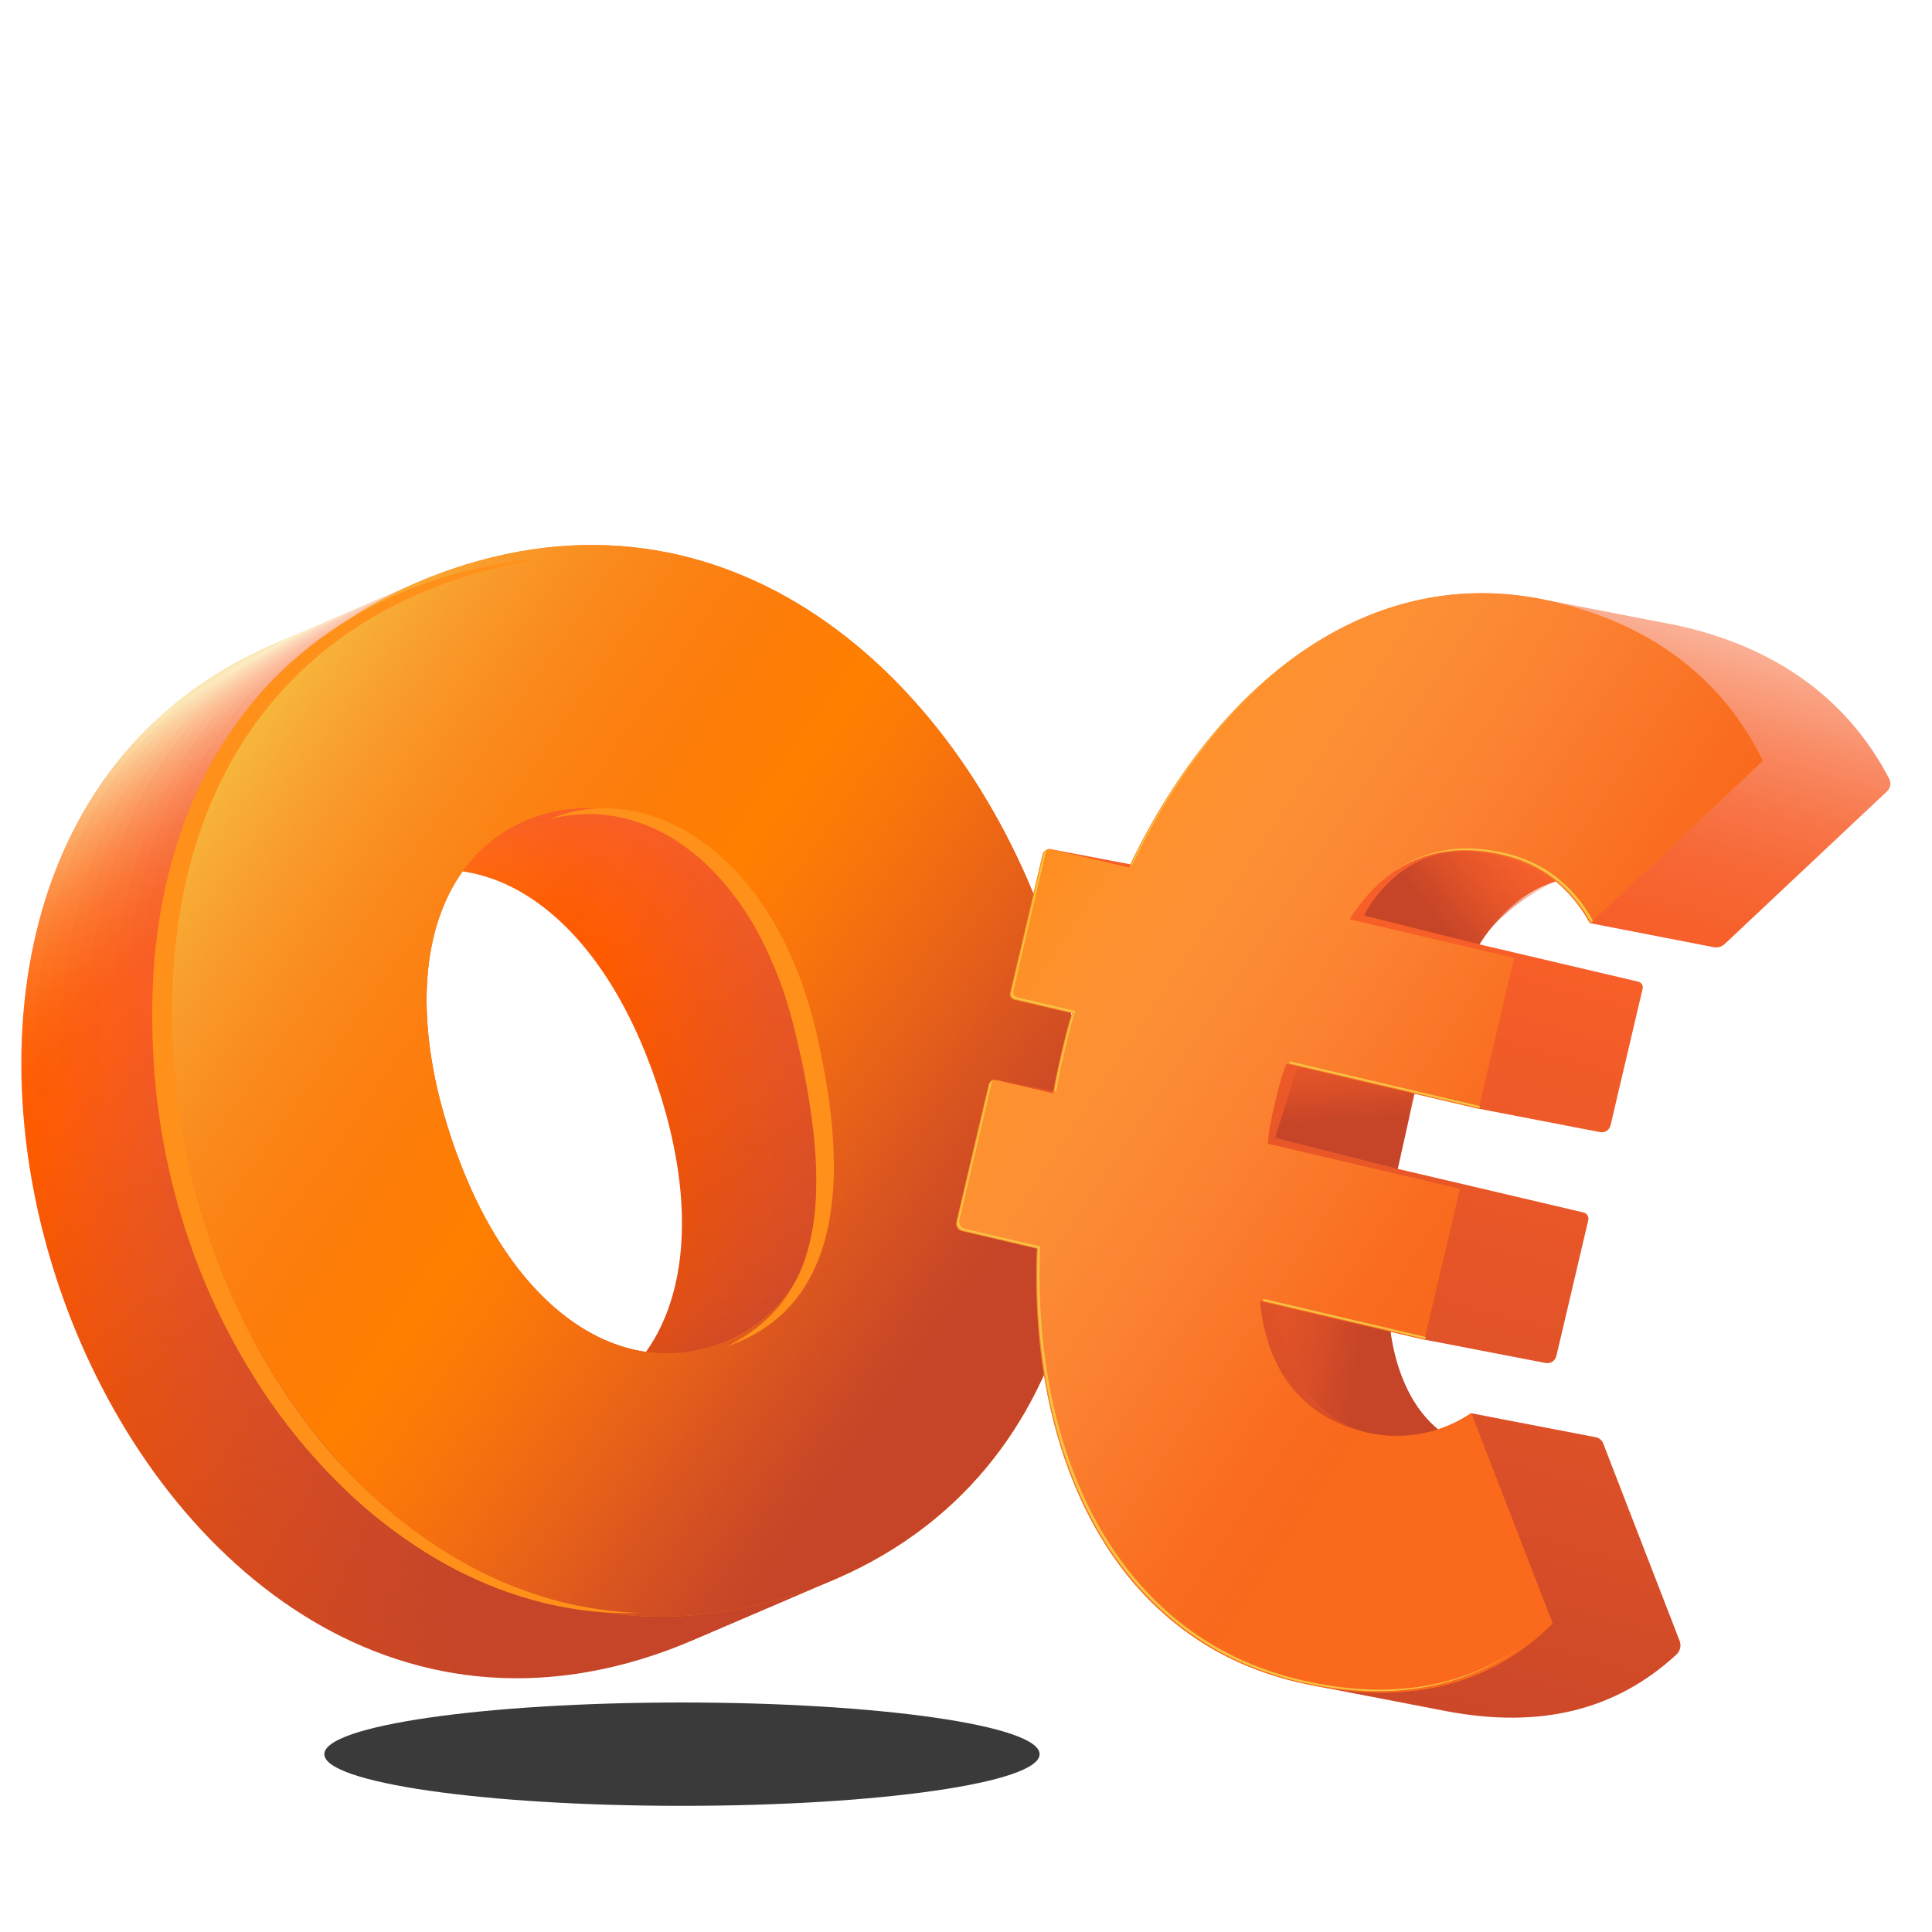
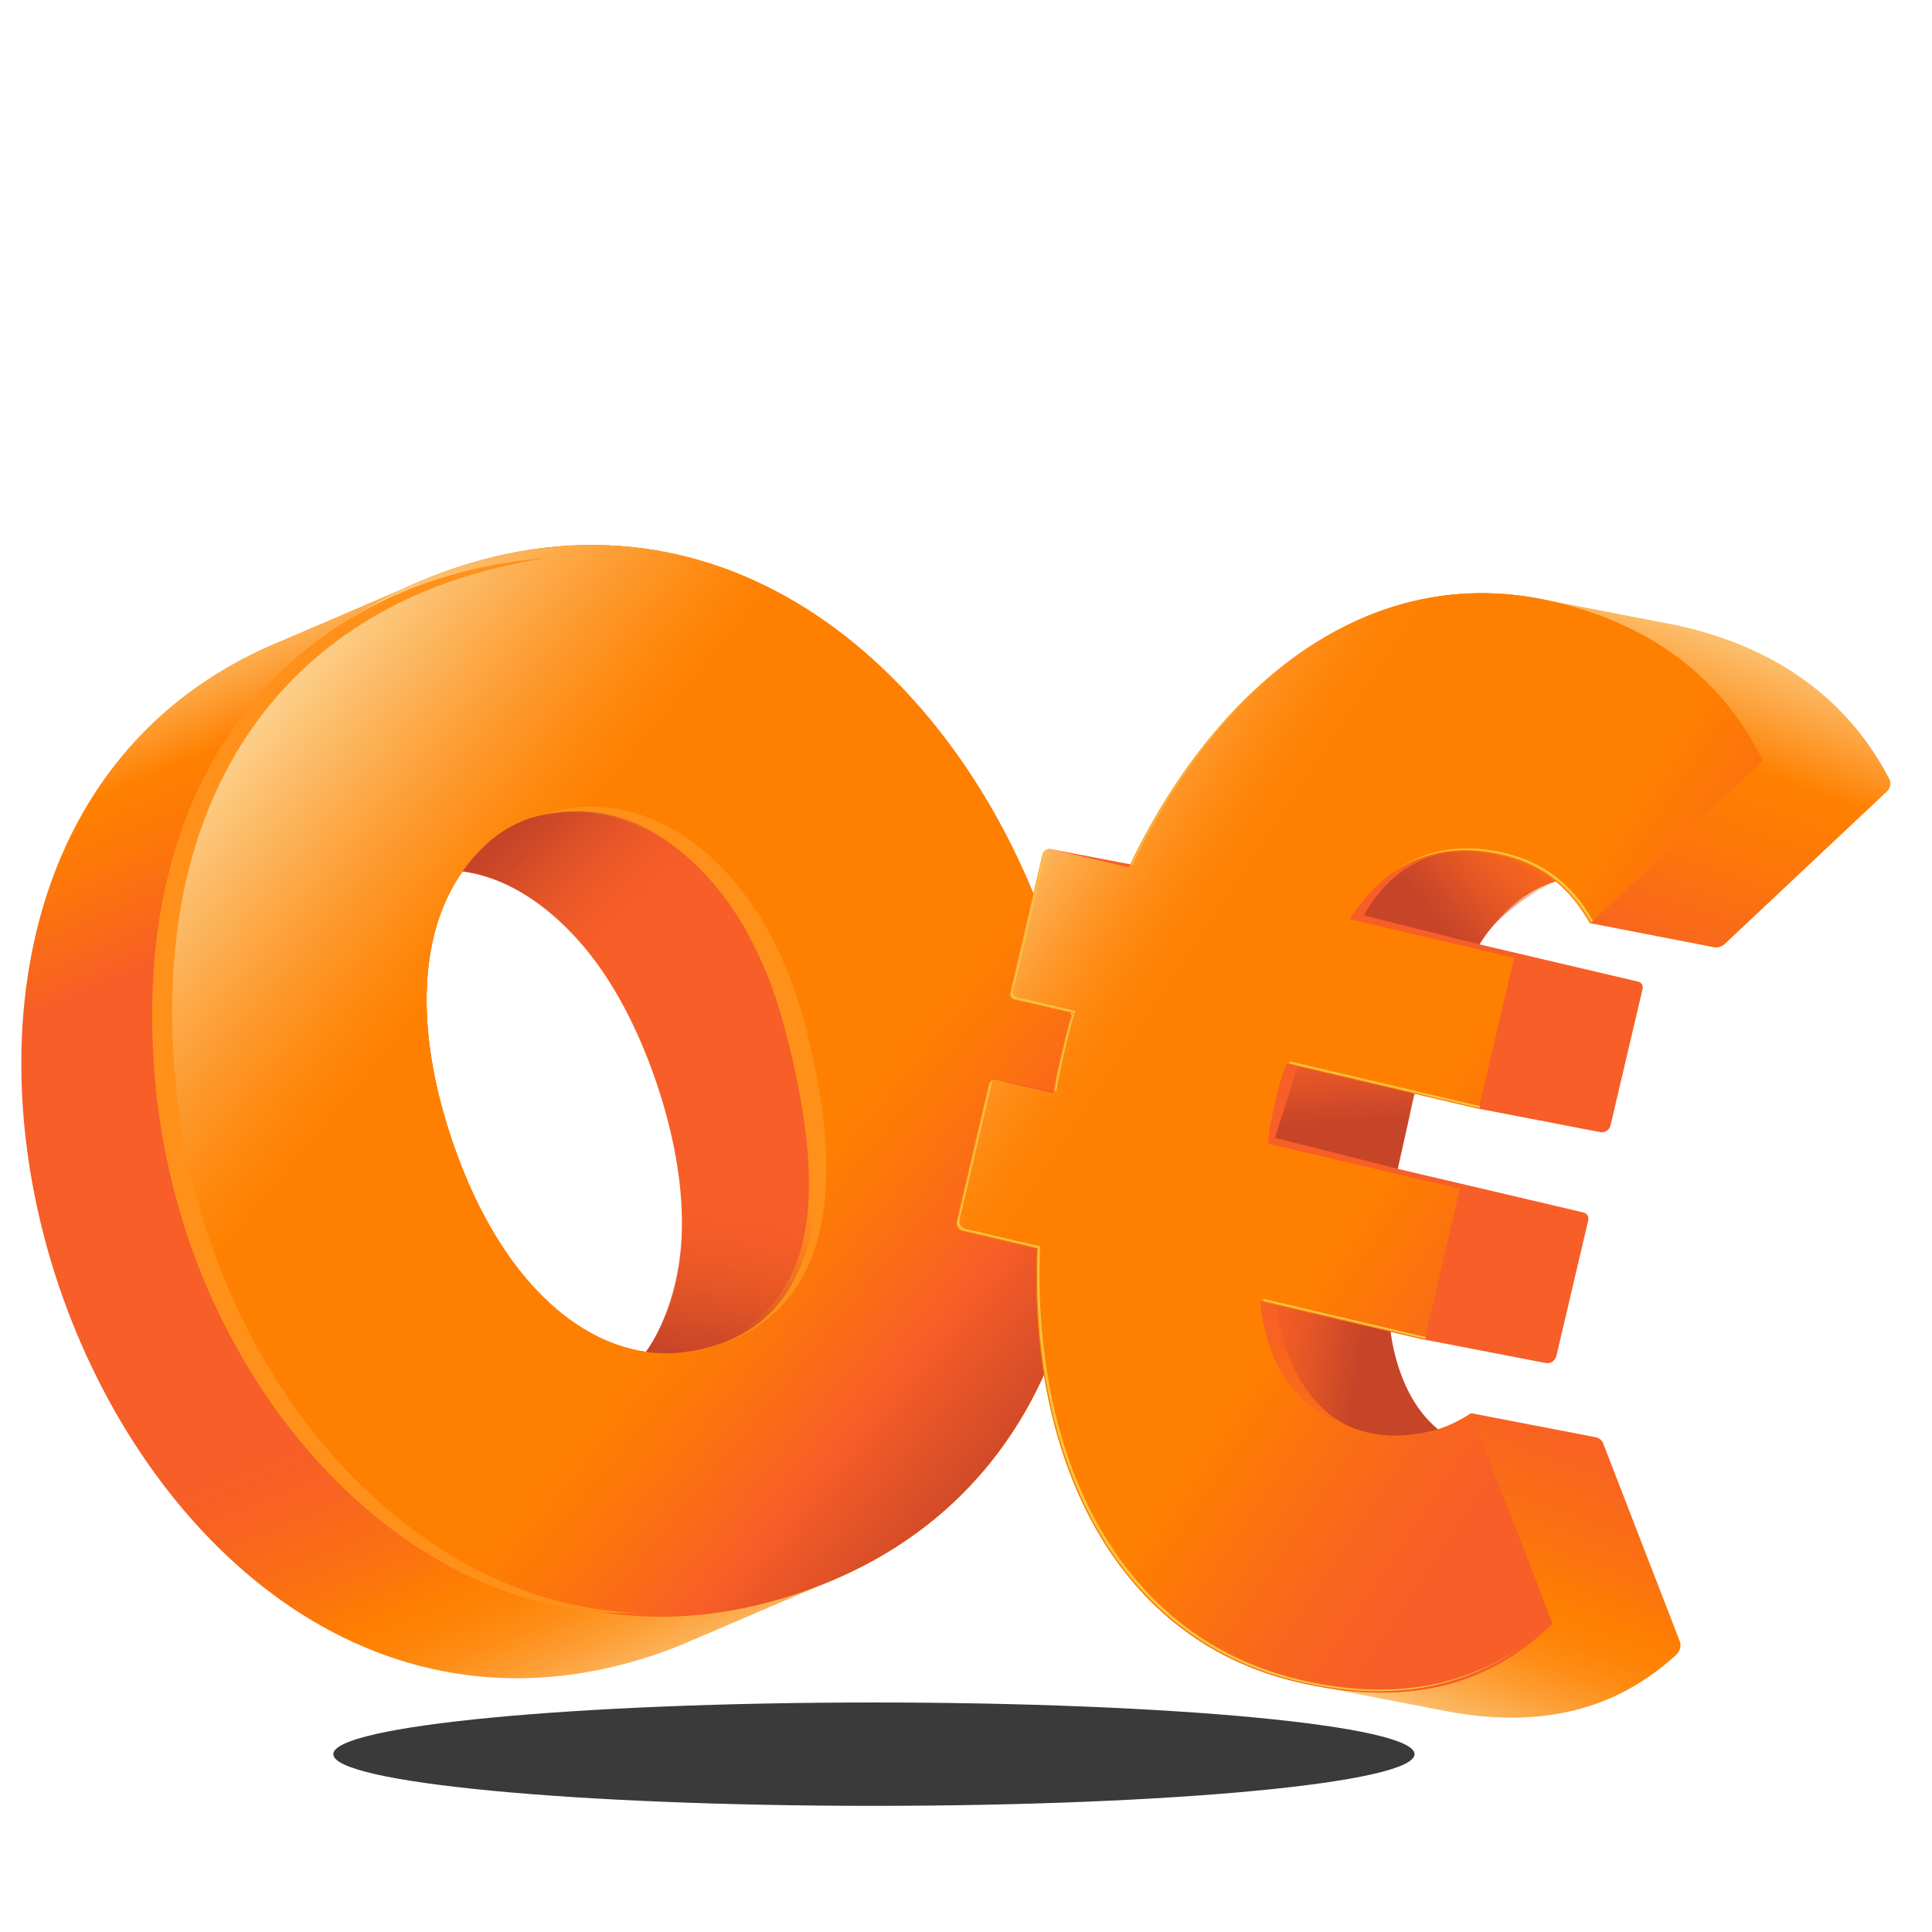
<svg xmlns="http://www.w3.org/2000/svg" xmlns:xlink="http://www.w3.org/1999/xlink" width="200" height="200">
  <defs>
-     <linearGradient id="l" x1="43.14" y1="55.314" x2="75.717" y2="154.461" gradientUnits="userSpaceOnUse">
-       <stop offset="0" stop-color="#fefbf1" />
-       <stop offset=".022" stop-color="#fde6d6" />
-       <stop offset=".067" stop-color="#fbc2a6" />
-       <stop offset=".113" stop-color="#faa37d" />
-       <stop offset=".16" stop-color="#f9895c" />
-       <stop offset=".208" stop-color="#f87642" />
-       <stop offset=".257" stop-color="#f8682f" />
-       <stop offset=".308" stop-color="#f85f24" />
-       <stop offset=".364" stop-color="#f85d21" />
-       <stop offset="1" stop-color="#c64528" />
+     <linearGradient id="b" x1="82.135" y1="174.468" x2="30.464" y2="50.516" gradientUnits="userSpaceOnUse">
+       <stop offset="0" stop-color="#fbe7b4" />
+       <stop offset=".022" stop-color="#fbd290" />
+       <stop offset=".057" stop-color="#fcb55d" />
+       <stop offset=".09" stop-color="#fd9e34" />
+       <stop offset=".119" stop-color="#fe8d17" />
+       <stop offset=".145" stop-color="#fe8306" />
+       <stop offset=".164" stop-color="#ff8000" />
+       <stop offset=".21" stop-color="#fb7210" />
+       <stop offset=".276" stop-color="#f86321" />
+       <stop offset=".325" stop-color="#f75e28" />
+       <stop offset=".702" stop-color="#f75e28" />
+       <stop offset=".724" stop-color="#f8651f" />
+       <stop offset=".794" stop-color="#fd7808" />
+       <stop offset=".838" stop-color="#ff8000" />
+       <stop offset=".879" stop-color="#fda13a" />
+       <stop offset=".919" stop-color="#fcbf6e" />
+       <stop offset=".954" stop-color="#fbd494" />
+       <stop offset=".982" stop-color="#fbe2ab" />
+       <stop offset="1" stop-color="#fbe7b4" />
    </linearGradient>
-     <linearGradient id="c" x1="33.624" y1="68.609" x2="66.201" y2="167.757" gradientUnits="userSpaceOnUse">
-       <stop offset="0" stop-color="#fbe7b4" />
-       <stop offset=".047" stop-color="#fcc285" />
-       <stop offset=".096" stop-color="#fca35c" />
-       <stop offset=".146" stop-color="#fd883b" />
-       <stop offset=".197" stop-color="#fe7421" />
-       <stop offset=".249" stop-color="#fe660e" />
-       <stop offset=".304" stop-color="#fe5d03" />
-       <stop offset=".364" stop-color="#ff5b00" />
-       <stop offset="1" stop-color="#c64528" />
+     <linearGradient id="c" x1="111.558" y1="150.465" x2="17.817" y2="73.1" gradientUnits="userSpaceOnUse">
+       <stop offset="0" stop-color="#c64528" />
+       <stop offset=".049" stop-color="#d04a28" />
+       <stop offset=".134" stop-color="#ed5828" />
+       <stop offset=".16" stop-color="#f75e28" />
+       <stop offset=".263" stop-color="#fc740d" />
+       <stop offset=".338" stop-color="#ff8000" />
+       <stop offset=".67" stop-color="#ff8000" />
+       <stop offset=".709" stop-color="#fe870c" />
+       <stop offset=".781" stop-color="#fd9a2e" />
+       <stop offset=".878" stop-color="#fcba65" />
+       <stop offset=".996" stop-color="#fbe5b0" />
+       <stop offset="1" stop-color="#fbe7b4" />
    </linearGradient>
-     <linearGradient id="e" x1="35.738" y1="65.655" x2="68.315" y2="164.802" gradientUnits="userSpaceOnUse">
-       <stop offset="0" stop-color="#fcebc2" />
-       <stop offset=".005" stop-color="#fce6bc" />
-       <stop offset=".052" stop-color="#fcc28c" />
-       <stop offset=".101" stop-color="#fda263" />
-       <stop offset=".15" stop-color="#fd8942" />
-       <stop offset=".2" stop-color="#fd7528" />
-       <stop offset=".251" stop-color="#fd6715" />
-       <stop offset=".305" stop-color="#fd5e0a" />
-       <stop offset=".364" stop-color="#fe5c07" />
-       <stop offset="1" stop-color="#c64528" />
+     <linearGradient id="d" x1="122.982" y1="178.635" x2="169.852" y2="50.447" gradientUnits="userSpaceOnUse">
+       <stop offset=".032" stop-color="#fbe7b4" />
+       <stop offset=".052" stop-color="#fbd290" />
+       <stop offset=".082" stop-color="#fcb55d" />
+       <stop offset=".111" stop-color="#fd9e34" />
+       <stop offset=".137" stop-color="#fe8d17" />
+       <stop offset=".16" stop-color="#fe8306" />
+       <stop offset=".177" stop-color="#ff8000" />
+       <stop offset=".226" stop-color="#fb7210" />
+       <stop offset=".297" stop-color="#f86321" />
+       <stop offset=".349" stop-color="#f75e28" />
+       <stop offset=".645" stop-color="#f75e28" />
+       <stop offset=".674" stop-color="#f8651f" />
+       <stop offset=".769" stop-color="#fd7808" />
+       <stop offset=".828" stop-color="#ff8000" />
+       <stop offset=".871" stop-color="#fda13a" />
+       <stop offset=".914" stop-color="#fcbf6e" />
+       <stop offset=".951" stop-color="#fbd494" />
+       <stop offset=".981" stop-color="#fbe2ab" />
+       <stop offset="1" stop-color="#fbe7b4" />
    </linearGradient>
-     <linearGradient id="f" x1="36.796" y1="64.178" x2="69.373" y2="163.325" gradientUnits="userSpaceOnUse">
-       <stop offset="0" stop-color="#fceec8" />
-       <stop offset=".007" stop-color="#fce8c0" />
-       <stop offset=".054" stop-color="#fcc390" />
-       <stop offset=".102" stop-color="#fca367" />
-       <stop offset=".151" stop-color="#fc8946" />
-       <stop offset=".201" stop-color="#fc752c" />
-       <stop offset=".252" stop-color="#fc6719" />
-       <stop offset=".305" stop-color="#fc5e0e" />
-       <stop offset=".364" stop-color="#fd5c0b" />
-       <stop offset="1" stop-color="#c64528" />
-     </linearGradient>
-     <linearGradient id="g" x1="37.853" y1="62.7" x2="70.43" y2="161.848" gradientUnits="userSpaceOnUse">
-       <stop offset="0" stop-color="#fcf0cf" />
-       <stop offset=".009" stop-color="#fce7c4" />
-       <stop offset=".056" stop-color="#fcc394" />
-       <stop offset=".104" stop-color="#fca36b" />
-       <stop offset=".152" stop-color="#fc894a" />
-       <stop offset=".202" stop-color="#fc7530" />
-       <stop offset=".253" stop-color="#fc671d" />
-       <stop offset=".306" stop-color="#fc5e12" />
-       <stop offset=".364" stop-color="#fc5c0f" />
-       <stop offset="1" stop-color="#c64528" />
-     </linearGradient>
-     <linearGradient id="h" x1="38.911" y1="61.223" x2="71.488" y2="160.37" gradientUnits="userSpaceOnUse">
-       <stop offset="0" stop-color="#fdf2d6" />
-       <stop offset=".013" stop-color="#fce6c7" />
-       <stop offset=".059" stop-color="#fcc297" />
-       <stop offset=".106" stop-color="#fba26e" />
-       <stop offset=".154" stop-color="#fb894d" />
-       <stop offset=".203" stop-color="#fb7533" />
-       <stop offset=".254" stop-color="#fb6720" />
-       <stop offset=".306" stop-color="#fb5e15" />
-       <stop offset=".364" stop-color="#fb5c12" />
-       <stop offset="1" stop-color="#c64528" />
-     </linearGradient>
-     <linearGradient id="i" x1="39.968" y1="59.746" x2="72.545" y2="158.893" gradientUnits="userSpaceOnUse">
-       <stop offset="0" stop-color="#fdf4dd" />
-       <stop offset=".015" stop-color="#fce6cb" />
-       <stop offset=".061" stop-color="#fcc29b" />
-       <stop offset=".108" stop-color="#fba372" />
-       <stop offset=".156" stop-color="#fb8951" />
-       <stop offset=".205" stop-color="#fb7637" />
-       <stop offset=".255" stop-color="#fb6824" />
-       <stop offset=".307" stop-color="#fb5f19" />
-       <stop offset=".364" stop-color="#fb5d16" />
-       <stop offset="1" stop-color="#c64528" />
-     </linearGradient>
-     <linearGradient id="j" x1="41.026" y1="58.268" x2="73.603" y2="157.416" gradientUnits="userSpaceOnUse">
-       <stop offset="0" stop-color="#fef6e4" />
-       <stop offset=".018" stop-color="#fde5ce" />
-       <stop offset=".064" stop-color="#fcc19e" />
-       <stop offset=".11" stop-color="#fba275" />
-       <stop offset=".158" stop-color="#fb8954" />
-       <stop offset=".206" stop-color="#fa753a" />
-       <stop offset=".256" stop-color="#fa6827" />
-       <stop offset=".307" stop-color="#fa5f1c" />
-       <stop offset=".364" stop-color="#fa5d19" />
-       <stop offset="1" stop-color="#c64528" />
-     </linearGradient>
-     <linearGradient id="k" x1="42.083" y1="56.791" x2="74.66" y2="155.938" gradientUnits="userSpaceOnUse">
-       <stop offset="0" stop-color="#fef8eb" />
-       <stop offset=".021" stop-color="#fde5d2" />
-       <stop offset=".066" stop-color="#fcc1a2" />
-       <stop offset=".112" stop-color="#fba279" />
-       <stop offset=".159" stop-color="#fa8958" />
-       <stop offset=".207" stop-color="#f9753e" />
-       <stop offset=".256" stop-color="#f9682b" />
-       <stop offset=".308" stop-color="#f95f20" />
-       <stop offset=".364" stop-color="#f95d1d" />
-       <stop offset="1" stop-color="#c64528" />
-     </linearGradient>
-     <linearGradient id="d" x1="34.681" y1="67.132" x2="67.258" y2="166.279" gradientUnits="userSpaceOnUse">
-       <stop offset="0" stop-color="#fbe9bb" />
-       <stop offset=".001" stop-color="#fbe7b9" />
-       <stop offset=".049" stop-color="#fbc289" />
-       <stop offset=".098" stop-color="#fca260" />
-       <stop offset=".148" stop-color="#fd883f" />
-       <stop offset=".198" stop-color="#fd7425" />
-       <stop offset=".25" stop-color="#fd6612" />
-       <stop offset=".304" stop-color="#fd5d07" />
-       <stop offset=".364" stop-color="#fe5b04" />
-       <stop offset="1" stop-color="#c64528" />
-     </linearGradient>
-     <linearGradient id="m" x1="44.198" y1="53.836" x2="76.775" y2="152.984" gradientUnits="userSpaceOnUse">
-       <stop offset="0" stop-color="#fffdf8" />
-       <stop offset=".025" stop-color="#fde6d9" />
-       <stop offset=".07" stop-color="#fcc2a9" />
-       <stop offset=".115" stop-color="#fba380" />
-       <stop offset=".162" stop-color="#f98a5f" />
-       <stop offset=".209" stop-color="#f97645" />
-       <stop offset=".258" stop-color="#f86832" />
-       <stop offset=".308" stop-color="#f86027" />
-       <stop offset=".364" stop-color="#f85e24" />
-       <stop offset="1" stop-color="#c64528" />
-     </linearGradient>
-     <linearGradient id="a" x1="45.255" y1="52.359" x2="77.832" y2="151.506" gradientUnits="userSpaceOnUse">
-       <stop offset="0" stop-color="#fff" />
-       <stop offset=".027" stop-color="#fde5dd" />
-       <stop offset=".071" stop-color="#fbc2ad" />
-       <stop offset=".117" stop-color="#faa384" />
-       <stop offset=".163" stop-color="#f98a63" />
-       <stop offset=".21" stop-color="#f87649" />
-       <stop offset=".258" stop-color="#f76836" />
-       <stop offset=".309" stop-color="#f7602b" />
-       <stop offset=".364" stop-color="#f75e28" />
-       <stop offset="1" stop-color="#c64528" />
-     </linearGradient>
-     <linearGradient id="n" x1="98.873" y1="135.758" x2="18.375" y2="79.339" gradientUnits="userSpaceOnUse">
-       <stop offset="0" stop-color="#c64528" />
-       <stop offset=".05" stop-color="#c94628" stop-opacity=".936" />
-       <stop offset=".143" stop-color="#d14a28" stop-opacity=".767" />
-       <stop offset=".267" stop-color="#de5128" stop-opacity=".494" />
-       <stop offset=".417" stop-color="#f15b28" stop-opacity=".12" />
-       <stop offset=".462" stop-color="#f75e28" stop-opacity="0" />
-       <stop offset="1" stop-color="#f6c243" />
-     </linearGradient>
-     <linearGradient id="o" x1="163.318" y1="48.131" x2="126.627" y2="181.552" xlink:href="#a" />
-     <linearGradient id="b" x1="139.382" y1="118.339" x2="137.808" y2="91.585" gradientUnits="userSpaceOnUse">
+     <linearGradient id="a" x1="139.382" y1="118.339" x2="137.808" y2="91.585" gradientUnits="userSpaceOnUse">
      <stop offset=".082" stop-color="#c64528" />
      <stop offset=".144" stop-color="#cb4728" stop-opacity=".883" />
      <stop offset=".273" stop-color="#da4f28" stop-opacity=".583" />
      <stop offset=".459" stop-color="#f15b28" stop-opacity=".105" />
      <stop offset=".498" stop-color="#f75e28" stop-opacity="0" />
    </linearGradient>
-     <linearGradient id="p" x1="146.227" y1="96.392" x2="171.879" y2="75.146" xlink:href="#b" />
-     <linearGradient id="q" x1="143.044" y1="142.741" x2="112.041" y2="137.705" xlink:href="#b" />
-     <linearGradient id="r" x1="169.494" y1="132.647" x2="98.294" y2="85.18" gradientUnits="userSpaceOnUse">
-       <stop offset=".174" stop-color="#f75e28" stop-opacity=".7" />
-       <stop offset=".27" stop-color="#f7632f" stop-opacity=".674" />
-       <stop offset=".404" stop-color="#f87446" stop-opacity=".602" />
-       <stop offset=".56" stop-color="#f98f6a" stop-opacity=".483" />
-       <stop offset=".731" stop-color="#fbb59d" stop-opacity=".318" />
-       <stop offset=".914" stop-color="#fde6dd" stop-opacity=".109" />
-       <stop offset="1" stop-color="#fff" stop-opacity="0" />
+     <linearGradient id="e" x1="146.227" y1="96.392" x2="171.879" y2="75.146" xlink:href="#a" />
+     <linearGradient id="f" x1="143.044" y1="142.741" x2="112.041" y2="137.705" xlink:href="#a" />
+     <linearGradient id="g" x1="169.494" y1="132.647" x2="98.294" y2="85.18" gradientUnits="userSpaceOnUse">
+       <stop offset="0" stop-color="#f75e28" />
+       <stop offset=".112" stop-color="#f8661e" />
+       <stop offset=".298" stop-color="#fe7b04" />
+       <stop offset=".328" stop-color="#ff8000" />
+       <stop offset=".661" stop-color="#ff8000" />
+       <stop offset=".702" stop-color="#fe8205" />
+       <stop offset=".752" stop-color="#fe8b14" />
+       <stop offset=".807" stop-color="#fe992c" />
+       <stop offset=".866" stop-color="#fdad4f" />
+       <stop offset=".927" stop-color="#fcc67b" />
+       <stop offset=".989" stop-color="#fbe5b1" />
+       <stop offset=".992" stop-color="#fbe7b4" />
    </linearGradient>
+     <linearGradient id="h" x1="52.671" y1="82.372" x2="79.965" y2="110.231" xlink:href="#a" />
+     <linearGradient id="i" x1="73.439" y1="144.058" x2="79.18" y2="103.493" xlink:href="#a" />
  </defs>
-   <ellipse cx="70.596" cy="181.591" rx="37.022" ry="5.35" fill="#090909" opacity=".8" />
-   <path d="M67.992 112.196C62.223 95.04 51.146 87.379 40.73 90.88c-10.415 3.502-14.613 16.3-8.844 33.455 5.77 17.157 16.847 24.82 27.262 21.319 10.415-3.502 14.612-16.302 8.843-33.46zM6.058 133.02c-8.838-26.284-3.393-57.897 26.046-67.796 29.439-9.9 52.878 12.002 61.716 38.286 8.839 26.286 3.395 57.9-26.045 67.798-29.439 9.9-52.878-12.002-61.717-38.288z" fill="url(#c)" />
-   <path d="M69.344 111.616c-5.769-17.155-16.846-24.817-27.26-21.315-10.416 3.502-14.613 16.3-8.845 33.455 5.77 17.157 16.847 24.82 27.262 21.319 10.415-3.502 14.612-16.302 8.843-33.459zM7.41 132.441c-8.839-26.284-3.394-57.897 26.045-67.796 29.439-9.9 52.878 12.002 61.716 38.286 8.84 26.286 3.395 57.9-26.044 67.798S16.25 158.727 7.41 132.441z" fill="url(#d)" />
-   <path d="M70.696 111.036C64.928 93.881 53.85 86.22 43.436 89.721c-10.415 3.502-14.613 16.3-8.844 33.455 5.769 17.157 16.847 24.82 27.261 21.319 10.415-3.502 14.612-16.302 8.843-33.459zM8.763 131.862c-8.838-26.285-3.394-57.898 26.045-67.797 29.44-9.9 52.878 12.002 61.717 38.286 8.839 26.286 3.394 57.9-26.045 67.798-29.439 9.9-52.878-12.002-61.717-38.287z" fill="url(#e)" />
-   <path d="M72.048 110.456C66.28 93.301 55.202 85.64 44.788 89.141c-10.415 3.502-14.613 16.3-8.844 33.456 5.77 17.156 16.847 24.82 27.262 21.318 10.415-3.502 14.612-16.302 8.842-33.459zm-61.933 20.826c-8.838-26.285-3.394-57.898 26.046-67.797 29.439-9.9 52.878 12.002 61.716 38.286 8.839 26.286 3.394 57.9-26.045 67.799-29.439 9.899-52.878-12.002-61.717-38.288z" fill="url(#f)" />
-   <path d="M73.4 109.876C67.633 92.721 56.556 85.06 46.14 88.561c-10.415 3.502-14.612 16.3-8.844 33.456 5.77 17.157 16.847 24.82 27.262 21.318 10.415-3.502 14.612-16.302 8.843-33.459zm-61.932 20.826c-8.839-26.285-3.394-57.898 26.045-67.797S90.39 74.907 99.229 101.19c8.84 26.286 3.395 57.9-26.044 67.799-29.44 9.899-52.879-12.002-61.717-38.288z" fill="url(#g)" />
-   <path d="M74.753 109.296c-5.769-17.155-16.846-24.817-27.26-21.315-10.416 3.502-14.613 16.3-8.845 33.456 5.77 17.157 16.848 24.82 27.262 21.318 10.415-3.502 14.612-16.302 8.843-33.459zM12.82 130.122c-8.838-26.285-3.394-57.898 26.045-67.797 29.44-9.9 52.878 12.002 61.717 38.286 8.838 26.286 3.394 57.9-26.045 67.799s-52.878-12.002-61.717-38.288z" fill="url(#h)" />
-   <path d="M76.105 108.716C70.337 91.561 59.26 83.9 48.845 87.401c-10.415 3.502-14.613 16.3-8.844 33.456 5.769 17.157 16.847 24.82 27.262 21.318 10.414-3.502 14.611-16.302 8.842-33.459zm-61.933 20.826c-8.838-26.285-3.394-57.898 26.045-67.797 29.44-9.9 52.879 12.002 61.717 38.286 8.839 26.286 3.394 57.9-26.045 67.799-29.439 9.899-52.878-12.002-61.717-38.288z" fill="url(#i)" />
-   <path d="M77.458 108.136C71.689 90.981 60.612 83.32 50.197 86.821c-10.415 3.502-14.613 16.3-8.844 33.456 5.77 17.157 16.847 24.82 27.262 21.318 10.415-3.502 14.612-16.302 8.843-33.459zm-61.934 20.826c-8.838-26.284-3.393-57.898 26.046-67.797 29.439-9.9 52.878 12.002 61.716 38.286 8.839 26.286 3.395 57.9-26.045 67.799-29.439 9.899-52.878-12.002-61.717-38.288z" fill="url(#j)" />
-   <path d="M78.81 107.556C73.04 90.401 61.964 82.74 51.55 86.241c-10.416 3.502-14.613 16.3-8.845 33.456 5.77 17.157 16.847 24.82 27.262 21.318 10.415-3.502 14.612-16.302 8.843-33.459zm-61.933 20.826c-8.839-26.284-3.394-57.898 26.045-67.797 29.439-9.9 52.878 12.002 61.716 38.286 8.84 26.286 3.395 57.9-26.044 67.799s-52.878-12.002-61.717-38.288z" fill="url(#k)" />
-   <path d="M80.162 106.976c-5.768-17.155-16.846-24.817-27.26-21.315-10.415 3.502-14.613 16.3-8.844 33.456 5.769 17.157 16.847 24.82 27.261 21.318 10.415-3.502 14.612-16.302 8.843-33.459zM18.23 127.802c-8.838-26.284-3.394-57.898 26.045-67.797 29.44-9.899 52.878 12.002 61.717 38.286 8.839 26.286 3.394 57.9-26.045 67.799s-52.878-12.002-61.717-38.288z" fill="url(#l)" />
-   <path d="M81.514 106.397C75.746 89.24 64.668 81.579 54.254 85.08c-10.415 3.503-14.613 16.3-8.844 33.456 5.77 17.157 16.847 24.82 27.262 21.318 10.415-3.502 14.612-16.301 8.842-33.458zm-61.933 20.825c-8.838-26.284-3.394-57.898 26.046-67.797 29.439-9.899 52.878 12.002 61.716 38.286 8.839 26.286 3.394 57.9-26.045 67.799-29.439 9.9-52.878-12.002-61.717-38.288z" fill="url(#m)" />
-   <path d="M82.867 105.817C77.098 88.66 66.02 81 55.606 84.502c-10.415 3.502-14.612 16.3-8.844 33.455 5.77 17.157 16.847 24.82 27.262 21.318 10.415-3.502 14.612-16.301 8.843-33.458zm-61.933 20.825c-8.839-26.284-3.394-57.898 26.045-67.797 29.439-9.899 52.878 12.002 61.716 38.287 8.84 26.285 3.395 57.899-26.044 67.798s-52.879-12.002-61.717-38.288z" fill="url(#a)" />
+   <ellipse cx="90.469" cy="181.591" rx="55.965" ry="5.35" fill="#090909" opacity=".8" />
+   <path d="M74.374 168.633c.462-.184.903-.385 1.352-.58.462-.183.903-.384 1.352-.58.462-.183.904-.384 1.353-.58.462-.183.903-.384 1.352-.58.462-.183.903-.384 1.352-.58.462-.183.904-.384 1.353-.58.461-.183.903-.384 1.352-.58.461-.183.903-.384 1.351-.579 27.204-10.828 32.082-41.352 23.504-66.862-8.838-26.285-32.277-48.186-61.716-38.287-1.354.456-2.64.972-3.894 1.516-.461.184-.903.385-1.351.58-.463.184-.905.385-1.354.58-.462.184-.903.385-1.352.58-.461.184-.903.385-1.351.58-.462.184-.904.385-1.354.58-.461.184-.903.385-1.352.58-.461.184-.903.385-1.351.58-.462.183-.904.385-1.353.58-.462.184-.904.385-1.353.58-.461.184-.903.385-1.351.58C2.359 76.988-2.52 107.512 6.058 133.02c8.84 26.286 32.278 48.187 61.718 38.288a48.66 48.66 0 0 0 3.893-1.516c.462-.183.904-.385 1.353-.58.462-.184.903-.385 1.352-.58zm-6.382-56.437c3.998 11.892 3.206 21.687-1.123 27.747-8.034-1.16-15.653-8.74-20.107-21.986-3.998-11.89-3.205-21.684 1.124-27.744 8.034 1.159 15.652 8.738 20.106 21.983z" fill="url(#b)" />
  <path d="M20.934 126.642c-8.839-26.284-3.394-57.898 26.045-67.797 29.439-9.899 52.878 12.002 61.716 38.287 8.84 26.285 3.395 57.899-26.044 67.798s-52.879-12.002-61.717-38.288zm61.933-20.825C77.098 88.66 66.02 81 55.606 84.502c-10.415 3.502-14.612 16.3-8.844 33.455 5.77 17.157 16.847 24.82 27.262 21.318 10.415-3.502 14.612-16.301 8.843-33.458z" fill="#ff8000" />
-   <path d="M20.934 126.642c-8.839-26.284-3.394-57.898 26.045-67.797 29.439-9.899 52.878 12.002 61.716 38.287 8.84 26.285 3.395 57.899-26.044 67.798s-52.879-12.002-61.717-38.288zm61.933-20.825C77.098 88.66 66.02 81 55.606 84.502c-10.415 3.502-14.612 16.3-8.844 33.455 5.77 17.157 16.847 24.82 27.262 21.318 10.415-3.502 14.612-16.301 8.843-33.458z" fill="url(#n)" />
-   <path d="M159.062 61.923c-18.346-3.303-33.486 9.69-42.04 27.553l-8.188-1.56a.752.752 0 0 0-.903.56l-3.369 14.341a.54.54 0 0 0 .283.6c.016.01.034.016.051.024.026.01.046.027.074.033l6.008 1.412c-.396 1.133-.825 2.958-1.098 4.12-.258 1.098-.617 2.636-.815 3.947l-5.926-1.15a.67.67 0 0 0-.804.498l-3.334 14.197a.778.778 0 0 0 .58.936l7.758 1.822c-.853 20.82 7.466 40.291 26.966 44.87.69.162 1.37.306 2.04.432l13.43 2.592c9.696 1.824 17.515-.11 23.76-5.863.393-.363.533-.925.34-1.424l-7.916-20.447a1.014 1.014 0 0 0-.754-.63l-12.904-2.49a14.071 14.071 0 0 1-3.427 1.678c-2.485-2.098-4.35-5.33-4.935-10.123l3.51.824 12.543 2.421a.967.967 0 0 0 1.125-.728l3.301-14.057a.662.662 0 0 0-.493-.796L144.7 121c.064-1.386.454-3.046.727-4.208.235-.998.584-2.48 1.007-3.58l6.63 1.557 12.575 2.427a.933.933 0 0 0 1.085-.703l3.322-14.148a.601.601 0 0 0-.448-.722l-16.445-3.863c2.334-3.678 5.09-5.638 7.903-6.518 1.386 1.133 2.575 2.572 3.546 4.34l.015-.014 12.785 2.484c.412.08.836-.043 1.141-.33l16.8-15.8c.355-.334.454-.865.23-1.297-4.02-7.732-10.996-13.322-21.287-15.739a34.34 34.34 0 0 0-1.795-.371l-13.43-2.592z" fill="url(#o)" />
-   <path fill="url(#b)" d="m144.7 121-12.704-3.213 2.36-7.436 12.078 2.861L144.7 121z" />
-   <path d="m153.153 97.76-11.95-2.989s5.714-12.251 19.853-3.529c0 0-5.572 2.467-7.903 6.518z" fill="url(#p)" />
-   <path d="m143.94 137.851-11.826-2.713s1.416 16.938 16.76 12.836c0 0-3.85-2.57-4.935-10.123z" fill="url(#q)" />
+   <path d="M20.934 126.642c-8.839-26.284-3.394-57.898 26.045-67.797 29.439-9.899 52.878 12.002 61.716 38.287 8.84 26.285 3.395 57.899-26.044 67.798s-52.879-12.002-61.717-38.288zm61.933-20.825C77.098 88.66 66.02 81 55.606 84.502c-10.415 3.502-14.612 16.3-8.844 33.455 5.77 17.157 16.847 24.82 27.262 21.318 10.415-3.502 14.612-16.301 8.843-33.458z" fill="url(#c)" />
+   <path d="M159.062 61.923c-18.346-3.303-33.486 9.69-42.04 27.553l-8.188-1.56a.752.752 0 0 0-.903.56l-3.369 14.341a.54.54 0 0 0 .283.6c.016.01.034.016.051.024.026.01.046.027.074.033l6.008 1.412c-.396 1.133-.825 2.958-1.098 4.12-.258 1.098-.617 2.636-.815 3.947l-5.926-1.15a.67.67 0 0 0-.804.498l-3.334 14.197a.778.778 0 0 0 .58.936l7.758 1.822c-.853 20.82 7.466 40.291 26.966 44.87.69.162 1.37.306 2.04.432l13.43 2.592c9.696 1.824 17.515-.11 23.76-5.863.393-.363.533-.925.34-1.424l-7.916-20.447a1.014 1.014 0 0 0-.754-.63l-12.904-2.49a14.071 14.071 0 0 1-3.427 1.678c-2.485-2.098-4.35-5.33-4.935-10.123l3.51.824 12.543 2.421a.967.967 0 0 0 1.125-.728l3.301-14.057a.662.662 0 0 0-.493-.796L144.7 121c.064-1.386.454-3.046.727-4.208.235-.998.584-2.48 1.007-3.58l6.63 1.557 12.575 2.427a.933.933 0 0 0 1.085-.703l3.322-14.148a.601.601 0 0 0-.448-.722l-16.445-3.863c2.334-3.678 5.09-5.638 7.903-6.518 1.386 1.133 2.575 2.572 3.546 4.34l.015-.014 12.785 2.484c.412.08.836-.043 1.141-.33l16.8-15.8c.355-.334.454-.865.23-1.297-4.02-7.732-10.996-13.322-21.287-15.739a34.34 34.34 0 0 0-1.795-.371l-13.43-2.592z" fill="url(#d)" />
+   <path fill="url(#a)" d="m144.7 121-12.704-3.213 2.36-7.436 12.078 2.861L144.7 121z" />
+   <path d="m153.153 97.76-11.95-2.989s5.714-12.251 19.853-3.529c0 0-5.572 2.467-7.903 6.518z" fill="url(#e)" />
+   <path d="m143.94 137.851-11.826-2.713s1.416 16.938 16.76 12.836c0 0-3.85-2.57-4.935-10.123z" fill="url(#f)" />
  <path d="m107.339 129.256-7.759-1.822a.778.778 0 0 1-.58-.936l3.335-14.197a.669.669 0 0 1 .804-.498l5.89 1.383c.188-1.357.578-3.017.851-4.18s.702-2.987 1.098-4.12l-6.008-1.412a.547.547 0 0 1-.408-.657l3.369-14.342a.752.752 0 0 1 .903-.56l8.03 1.886c8.798-18.604 24.713-32.033 43.966-27.511 10.614 2.492 17.7 8.36 21.656 16.472l-17.884 16.82c-2.098-3.82-5.203-6.126-9.152-7.054-5.06-1.188-11.205-.53-15.753 6.635l17.031 4-3.665 15.606-19.87-4.666c-.52 1.104-.948 2.93-1.221 4.092s-.663 2.823-.728 4.208l19.87 4.667-3.665 15.606-17.032-4c.844 8.606 5.69 12.372 10.997 13.618 3.949.927 7.794.079 10.887-1.998l8.43 21.775c-6.77 6.643-15.442 8.635-26.426 6.056-19.5-4.58-27.82-24.05-26.966-44.871z" fill="#ff8000" />
-   <path d="m107.339 129.256-7.759-1.822a.778.778 0 0 1-.58-.936l3.335-14.197a.669.669 0 0 1 .804-.498l5.89 1.383c.188-1.357.578-3.017.851-4.18s.702-2.987 1.098-4.12l-6.008-1.412a.547.547 0 0 1-.408-.657l3.369-14.342a.752.752 0 0 1 .903-.56l8.03 1.886c8.798-18.604 24.713-32.033 43.966-27.511 10.614 2.492 17.7 8.36 21.656 16.472l-17.884 16.82c-2.098-3.82-5.203-6.126-9.152-7.054-5.06-1.188-11.205-.53-15.753 6.635l17.031 4-3.665 15.606-19.87-4.666c-.52 1.104-.948 2.93-1.221 4.092s-.663 2.823-.728 4.208l19.87 4.667-3.665 15.606-17.032-4c.844 8.606 5.69 12.372 10.997 13.618 3.949.927 7.794.079 10.887-1.998l8.43 21.775c-6.77 6.643-15.442 8.635-26.426 6.056-19.5-4.58-27.82-24.05-26.966-44.871z" fill="url(#r)" />
+   <path d="m107.339 129.256-7.759-1.822a.778.778 0 0 1-.58-.936l3.335-14.197a.669.669 0 0 1 .804-.498l5.89 1.383c.188-1.357.578-3.017.851-4.18s.702-2.987 1.098-4.12l-6.008-1.412a.547.547 0 0 1-.408-.657l3.369-14.342a.752.752 0 0 1 .903-.56l8.03 1.886c8.798-18.604 24.713-32.033 43.966-27.511 10.614 2.492 17.7 8.36 21.656 16.472l-17.884 16.82c-2.098-3.82-5.203-6.126-9.152-7.054-5.06-1.188-11.205-.53-15.753 6.635l17.031 4-3.665 15.606-19.87-4.666c-.52 1.104-.948 2.93-1.221 4.092s-.663 2.823-.728 4.208l19.87 4.667-3.665 15.606-17.032-4c.844 8.606 5.69 12.372 10.997 13.618 3.949.927 7.794.079 10.887-1.998l8.43 21.775c-6.77 6.643-15.442 8.635-26.426 6.056-19.5-4.58-27.82-24.05-26.966-44.871z" fill="url(#g)" />
  <path d="M56.846 57.727c-3.214.26-5.607.704-7.187 1.053a47.52 47.52 0 0 0-1.772.424l-.588.154a44.447 44.447 0 0 0-9.067 3.554 40.813 40.813 0 0 0-8.038 5.59c-2.447 2.185-4.598 4.703-6.436 7.427a42.45 42.45 0 0 0-4.508 8.748c-1.17 3.072-2.02 6.258-2.592 9.487-.572 3.23-.834 6.505-.891 9.773l-.012.972c-.003 2.944.17 5.884.488 8.805l.001.008a70.797 70.797 0 0 0 1.85 9.807c.849 3.22 1.905 6.386 3.212 9.448a69.42 69.42 0 0 0 4.556 8.874 61.53 61.53 0 0 0 5.84 8.08c2.162 2.527 4.52 4.892 7.095 6.996 2.574 2.104 5.343 3.972 8.285 5.511 2.946 1.529 6.06 2.736 9.277 3.51l.603.144c.405.082 1.008.226 1.823.36 1.623.282 4.093.62 7.379.52a35.933 35.933 0 0 1-4.28-.394 39.148 39.148 0 0 1-3.01-.568c-.796-.176-1.383-.349-1.777-.451l-.586-.173a41.45 41.45 0 0 1-8.934-3.854 48.428 48.428 0 0 1-7.89-5.657 57.273 57.273 0 0 1-6.723-6.994 66.132 66.132 0 0 1-5.519-7.978 67.503 67.503 0 0 1-4.299-8.693 70.474 70.474 0 0 1-3.06-9.199 68.713 68.713 0 0 1-1.747-9.525v-.008a78.585 78.585 0 0 1-.52-8.57l.007-.943c.032-3.175.293-6.343.797-9.469.505-3.124 1.277-6.205 2.356-9.175 1.082-2.967 2.458-5.827 4.154-8.492a39.59 39.59 0 0 1 5.998-7.316 39.984 39.984 0 0 1 7.602-5.698c2.746-1.615 5.692-2.894 8.734-3.898l.572-.184c.38-.127.957-.296 1.729-.515a59.033 59.033 0 0 1 7.078-1.491z" fill="#ff911a" />
-   <path d="M75.358 139.336c1.45-.5 2.484-1.048 3.143-1.455a9.15 9.15 0 0 0 .737-.47l.24-.167c1.282-.893 2.4-2.033 3.331-3.312.93-1.284 1.638-2.723 2.164-4.216.53-1.493.856-3.048 1.07-4.605a32.01 32.01 0 0 0 .28-3.989l-.005-.701a52.478 52.478 0 0 0-.267-4.665c-.162-1.546-.406-3.078-.672-4.603a103.464 103.464 0 0 0-.933-4.538l-.002-.008a52.842 52.842 0 0 0-1.41-4.76c-.567-1.559-1.201-3.099-1.96-4.582a32.865 32.865 0 0 0-2.597-4.271 25.994 25.994 0 0 0-3.283-3.787c-1.216-1.15-2.54-2.197-3.988-3.047a18.233 18.233 0 0 0-4.614-1.952 16.242 16.242 0 0 0-4.754-.523l-.321.027c-.214.025-.536.027-.959.098-.847.097-2.115.36-3.68.989.412-.09.792-.194 1.154-.256.364-.054.696-.124 1.008-.152l.855-.086.7-.028c.414-.024.726.01.932.007l.31.007a16.03 16.03 0 0 1 4.451.91 17.312 17.312 0 0 1 4.176 2.13 22.428 22.428 0 0 1 3.563 3.045 29.096 29.096 0 0 1 2.927 3.677 30.94 30.94 0 0 1 2.325 4.102 43.943 43.943 0 0 1 1.8 4.377 50.78 50.78 0 0 1 1.301 4.562l.002.008c.349 1.471.679 2.946.96 4.428a87.04 87.04 0 0 1 .718 4.46c.197 1.49.34 2.984.403 4.477l.028.671c.02 1.269.011 2.536-.09 3.795a23.743 23.743 0 0 1-.75 4.366 15.618 15.618 0 0 1-1.709 4.062 14.065 14.065 0 0 1-2.829 3.425l-.211.186a8.73 8.73 0 0 1-.657.535 18.263 18.263 0 0 1-2.887 1.828z" fill="#ff911a" />
+   <path d="M74.974 139.022c1.441-.537 2.465-1.11 3.117-1.533a9.18 9.18 0 0 0 .728-.49l.237-.172c1.264-.926 2.357-2.096 3.262-3.4.901-1.31 1.577-2.77 2.07-4.279.497-1.51.786-3.076.964-4.643a32.11 32.11 0 0 0 .187-4.006l-.022-.704a52.639 52.639 0 0 0-.378-4.671c-.2-1.546-.48-3.076-.784-4.599a103.77 103.77 0 0 0-1.042-4.529l-.003-.008a53.004 53.004 0 0 0-1.526-4.739c-.605-1.55-1.277-3.08-2.073-4.549a32.965 32.965 0 0 0-2.706-4.221 26.072 26.072 0 0 0-3.382-3.72c-1.246-1.125-2.599-2.143-4.07-2.961a18.288 18.288 0 0 0-4.673-1.849 16.29 16.29 0 0 0-4.78-.411l-.321.034c-.213.03-.536.04-.959.12-.847.119-2.112.413-3.668 1.08.412-.1.79-.213 1.152-.284.364-.062.695-.14 1.008-.176l.855-.107.702-.044c.414-.034.727-.008.934-.016h.31a16.08 16.08 0 0 1 4.486.807c1.5.482 2.927 1.173 4.238 2.037a22.496 22.496 0 0 1 3.645 2.97 29.183 29.183 0 0 1 3.021 3.617 31.034 31.034 0 0 1 2.429 4.059 44.075 44.075 0 0 1 1.909 4.346 50.937 50.937 0 0 1 1.412 4.545l.002.007c.385 1.467.75 2.939 1.068 4.418.318 1.48.585 2.967.825 4.455.233 1.49.411 2.984.51 4.48l.044.672c.05 1.272.07 2.543 0 3.808a23.816 23.816 0 0 1-.65 4.395 15.665 15.665 0 0 1-1.617 4.114 14.107 14.107 0 0 1-2.756 3.5l-.207.193c-.135.132-.35.316-.646.551-.588.473-1.5 1.17-2.852 1.903z" fill="#ff911a" />
  <path d="m133.438 110.074 19.726 4.632.048-.205-19.69-4.624c-.028.06-.056.131-.084.197zM117.194 89.575c4.239-8.965 10.131-16.727 17.253-21.859-7.172 5.093-13.11 12.85-17.388 21.828l.135.031zM147.598 138.407l-16.851-3.957c.007.075.017.148.025.223l16.778 3.94.048-.206zM105.07 103.412l6.01 1.41c-.397 1.134-.826 2.96-1.1 4.122-.258 1.104-.621 2.654-.818 3.97l.196.046c.188-1.357.578-3.017.851-4.18.273-1.162.702-2.987 1.098-4.12l-6.008-1.412a.547.547 0 0 1-.408-.657l3.369-14.342c.031-.135.1-.25.189-.344a.748.748 0 0 0-.418.507l-3.368 14.342a.547.547 0 0 0 .407.658zM155.779 88.302c-3.647-.856-7.857-.752-11.626 2.054 3.71-2.644 7.824-2.73 11.398-1.89 3.949.927 7.054 3.233 9.151 7.053l.21-.196c-2.098-3.8-5.196-6.096-9.133-7.02zM134.634 173.9c-19.5-4.579-27.82-24.05-26.966-44.87l-7.759-1.822a.778.778 0 0 1-.58-.936l3.335-14.197a.662.662 0 0 1 .16-.297.666.666 0 0 0-.388.46l-3.334 14.197a.778.778 0 0 0 .58.936l7.757 1.822c-.853 20.82 7.467 40.291 26.967 44.87 9.349 2.196 17.022.759 23.273-3.718-6.21 4.341-13.81 5.724-23.045 3.556z" fill="#f6c243" />
+   <path d="M55.606 84.502c-3.277.797-5.807 3.025-7.724 5.708 0 0 8.74.172 16.391 13.437l13.659-6.012S70.44 80.89 55.606 84.502z" fill="url(#h)" />
+   <path d="m83.69 112.96-14.526 3.184c4.298 15.419-2.296 23.805-2.296 23.805 2.373.343 4.758.049 7.156-.674 14.805-4.46 9.665-26.315 9.665-26.315z" fill="url(#i)" />
</svg>
